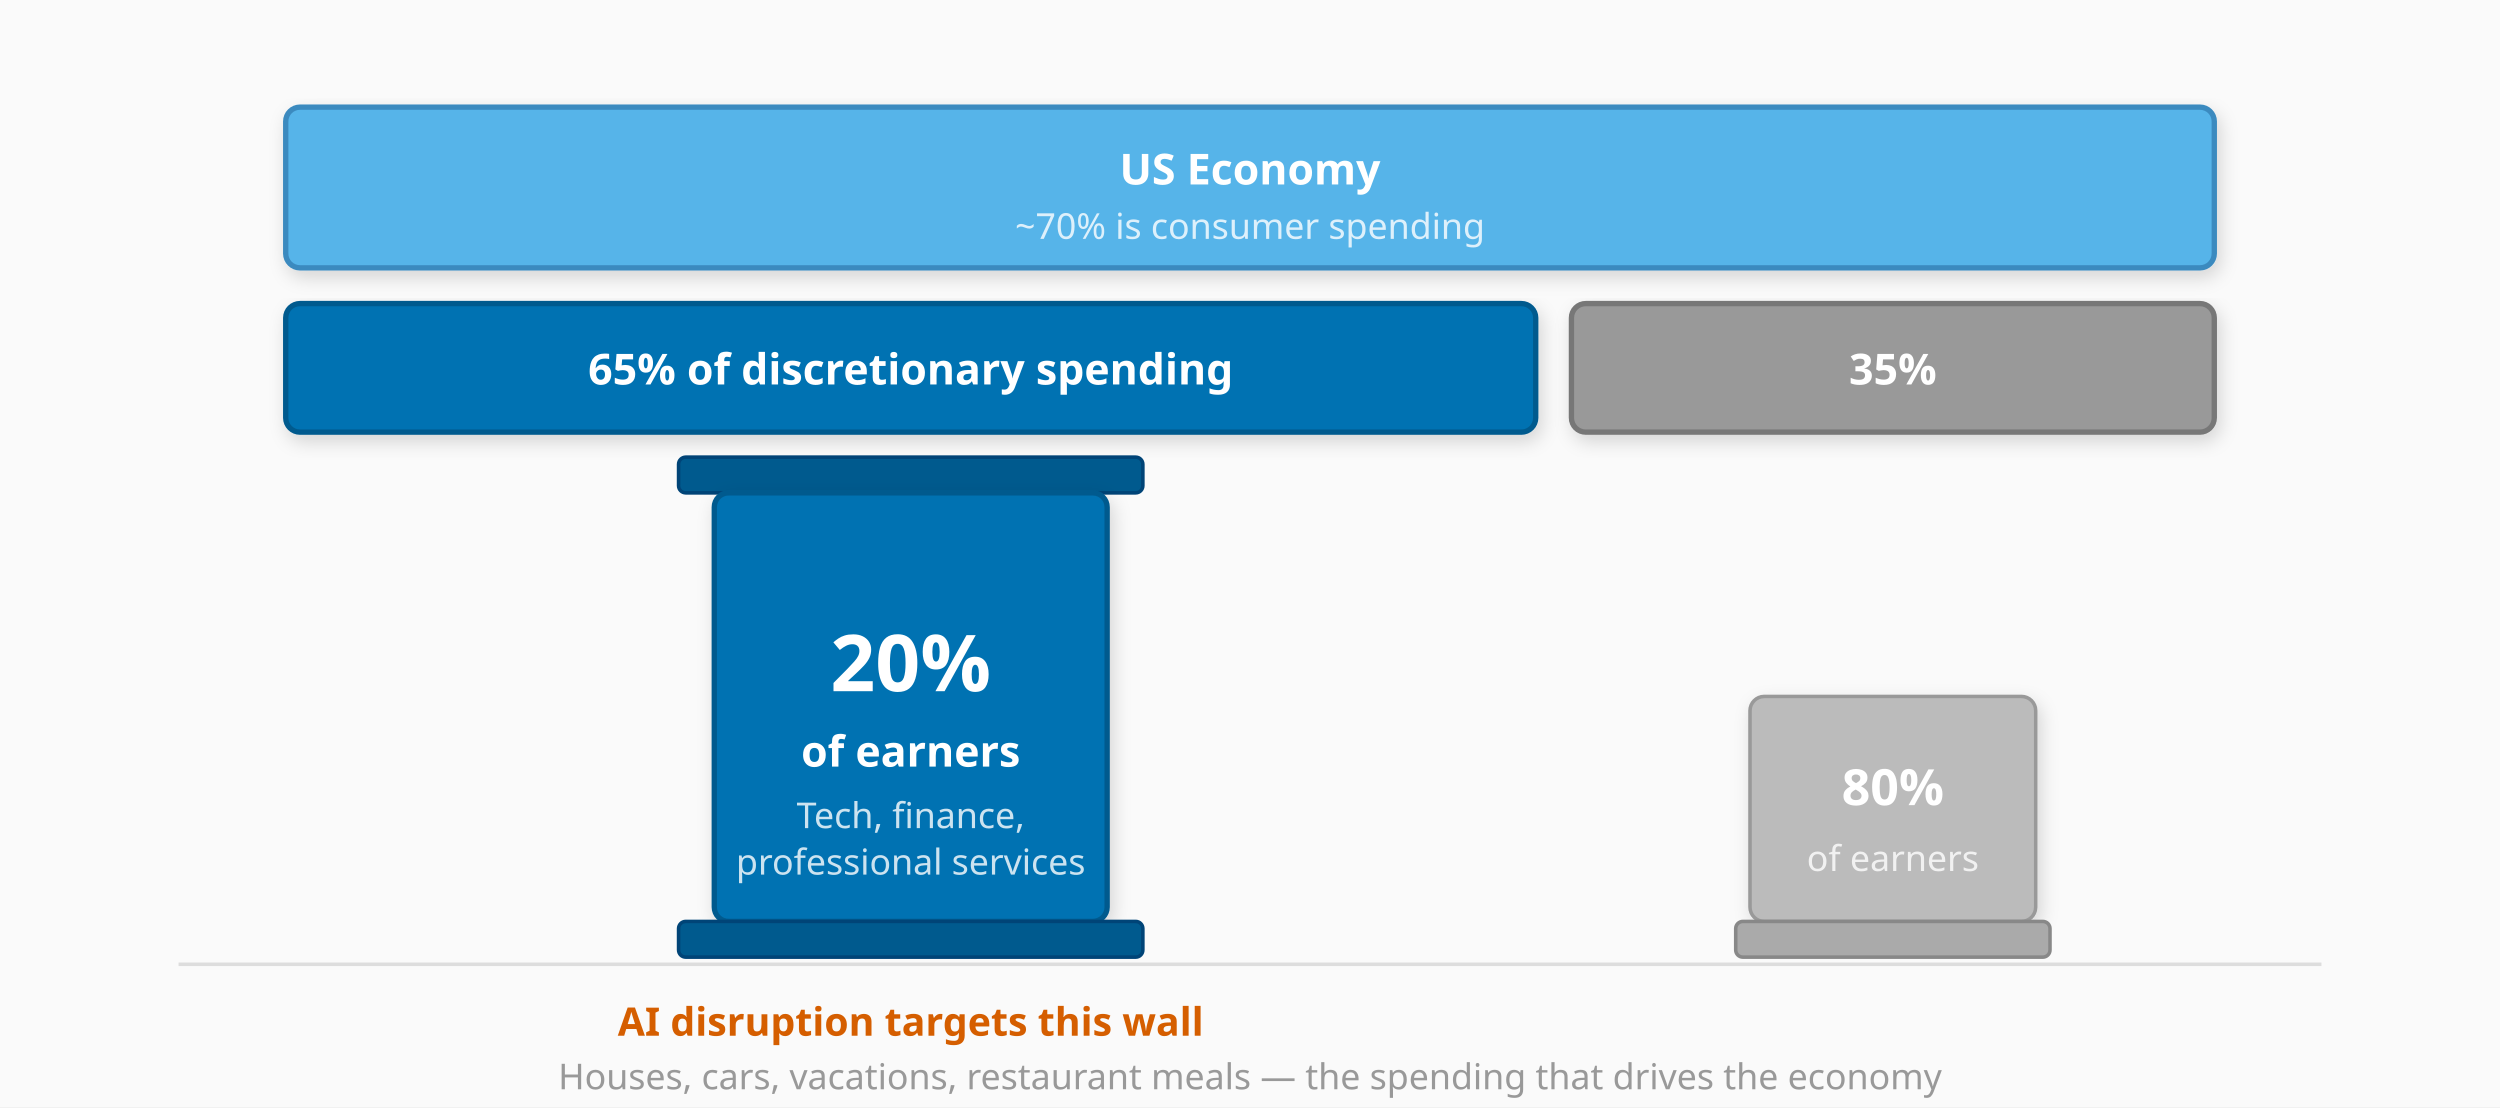
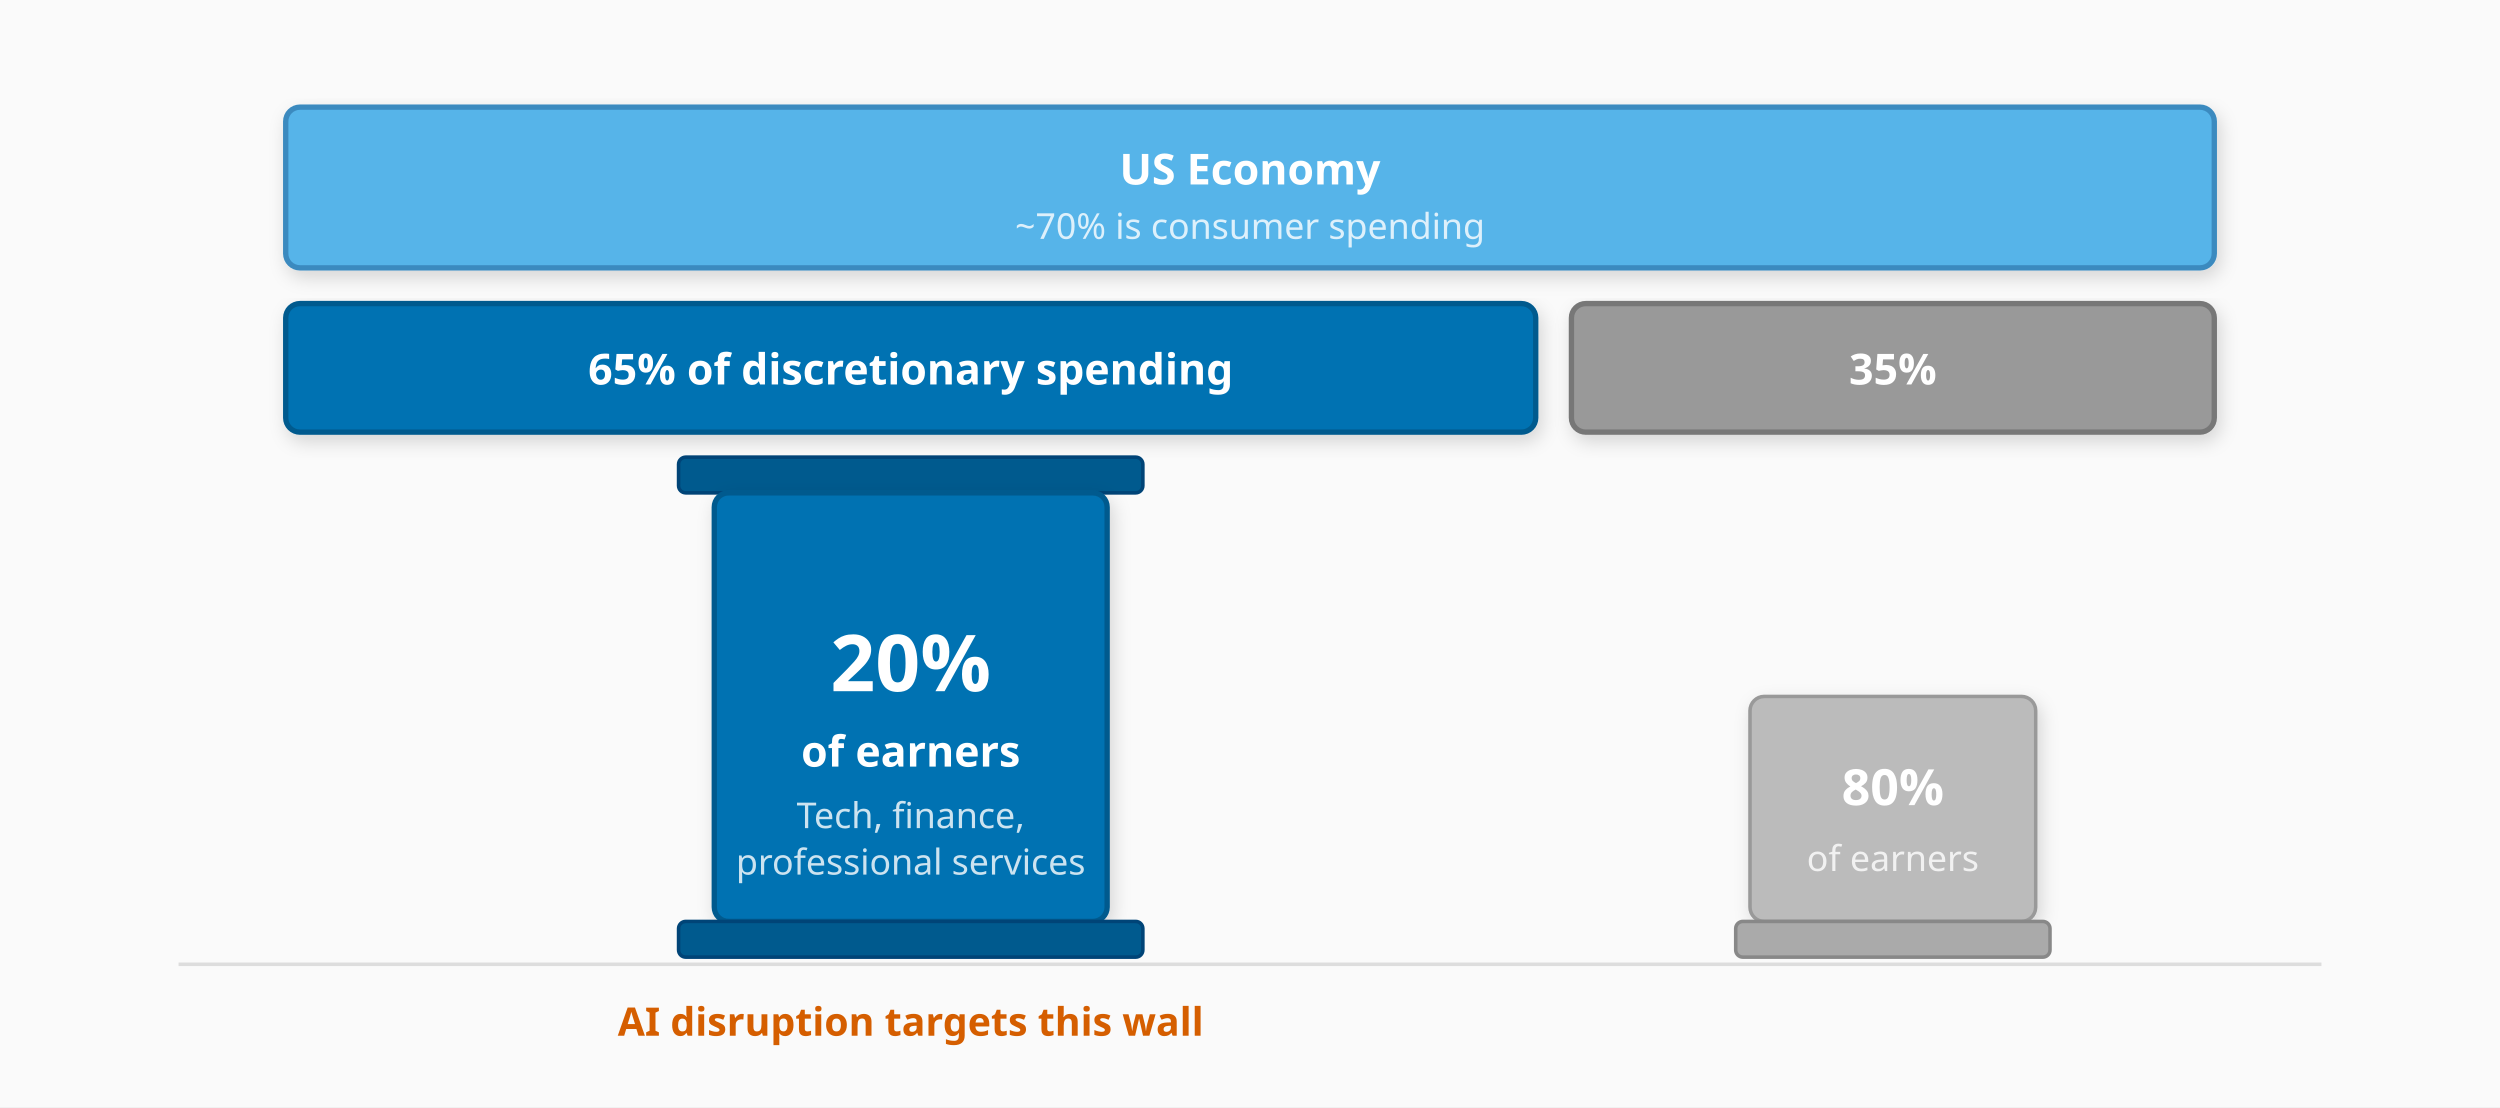
<svg xmlns="http://www.w3.org/2000/svg" viewBox="0 0 700 310" role="img" aria-labelledby="wall-title wall-desc">
  <defs>
    <filter id="shadow" x="-10%" y="-10%" width="130%" height="130%">
      <feGaussianBlur in="SourceAlpha" stdDeviation="2.5" result="blur" />
      <feOffset in="blur" dx="1" dy="2" result="offsetBlur" />
      <feFlood flood-color="#000" flood-opacity="0.15" result="color" />
      <feComposite in="color" in2="offsetBlur" operator="in" result="shadow" />
      <feMerge>
        <feMergeNode in="shadow" />
        <feMergeNode in="SourceGraphic" />
      </feMerge>
    </filter>
    <style>
      .label   { font: bold 12px sans-serif; fill: #fff; text-anchor: middle; dominant-baseline: central; }
      .sub     { font: 10px sans-serif; fill: rgba(255,255,255,0.8); text-anchor: middle; dominant-baseline: central; }
      .pct     { font: bold 22px sans-serif; fill: #fff; text-anchor: middle; dominant-baseline: central; }
      .ann     { font: bold 11px sans-serif; fill: #D55E00; text-anchor: middle; }
    </style>
  </defs>
  <rect width="700" height="310" fill="#fafafa" />
  <line x1="50" y1="270" x2="650" y2="270" stroke="#ddd" stroke-width="1" />
  <g filter="url(#shadow)">
    <rect x="80" y="30" width="540" height="45" rx="4" fill="#56B4E9" stroke="#3a8abf" stroke-width="1.5" />
  </g>
  <text x="350" y="47" class="label" font-size="13">US Economy</text>
  <text x="350" y="63" class="sub">~70% is consumer spending</text>
  <g filter="url(#shadow)">
    <rect x="80" y="85" width="350" height="36" rx="4" fill="#0072B2" stroke="#005a8e" stroke-width="1.5" />
  </g>
  <text x="255" y="103" class="label" font-size="11">65% of discretionary spending</text>
  <g filter="url(#shadow)">
    <rect x="440" y="85" width="180" height="36" rx="4" fill="#999" stroke="#777" stroke-width="1.5" />
  </g>
  <text x="530" y="103" class="label" font-size="10">35%</text>
  <rect x="190" y="128" width="130" height="10" rx="2" fill="#005a8e" stroke="#004477" stroke-width="1" />
  <g filter="url(#shadow)">
    <rect x="200" y="138" width="110" height="120" rx="4" fill="#0072B2" stroke="#005a8e" stroke-width="1.5" />
  </g>
  <rect x="190" y="258" width="130" height="10" rx="2" fill="#005a8e" stroke="#004477" stroke-width="1" />
  <text x="255" y="185" class="pct">20%</text>
  <text x="255" y="210" class="label" font-size="10">of earners</text>
  <text x="255" y="228" class="sub">Tech, finance,</text>
  <text x="255" y="241" class="sub">professional services</text>
  <g filter="url(#shadow)">
    <rect x="490" y="195" width="80" height="63" rx="4" fill="#bbb" stroke="#999" stroke-width="1" />
  </g>
  <rect x="486" y="258" width="88" height="10" rx="2" fill="#aaa" stroke="#888" stroke-width="1" />
  <text x="530" y="220" font-family="sans-serif" font-size="14" font-weight="bold" fill="#fff" text-anchor="middle" dominant-baseline="central">80%</text>
  <text x="530" y="240" class="sub" fill="rgba(255,255,255,0.7)">of earners</text>
  <text x="255" y="290" class="ann">AI disruption targets this wall</text>
-   <text x="350" y="305" font-family="sans-serif" font-size="10" fill="#999" text-anchor="middle">
-     Houses, cars, vacations, restaurant meals — the spending that drives the economy
-   </text>
</svg>
